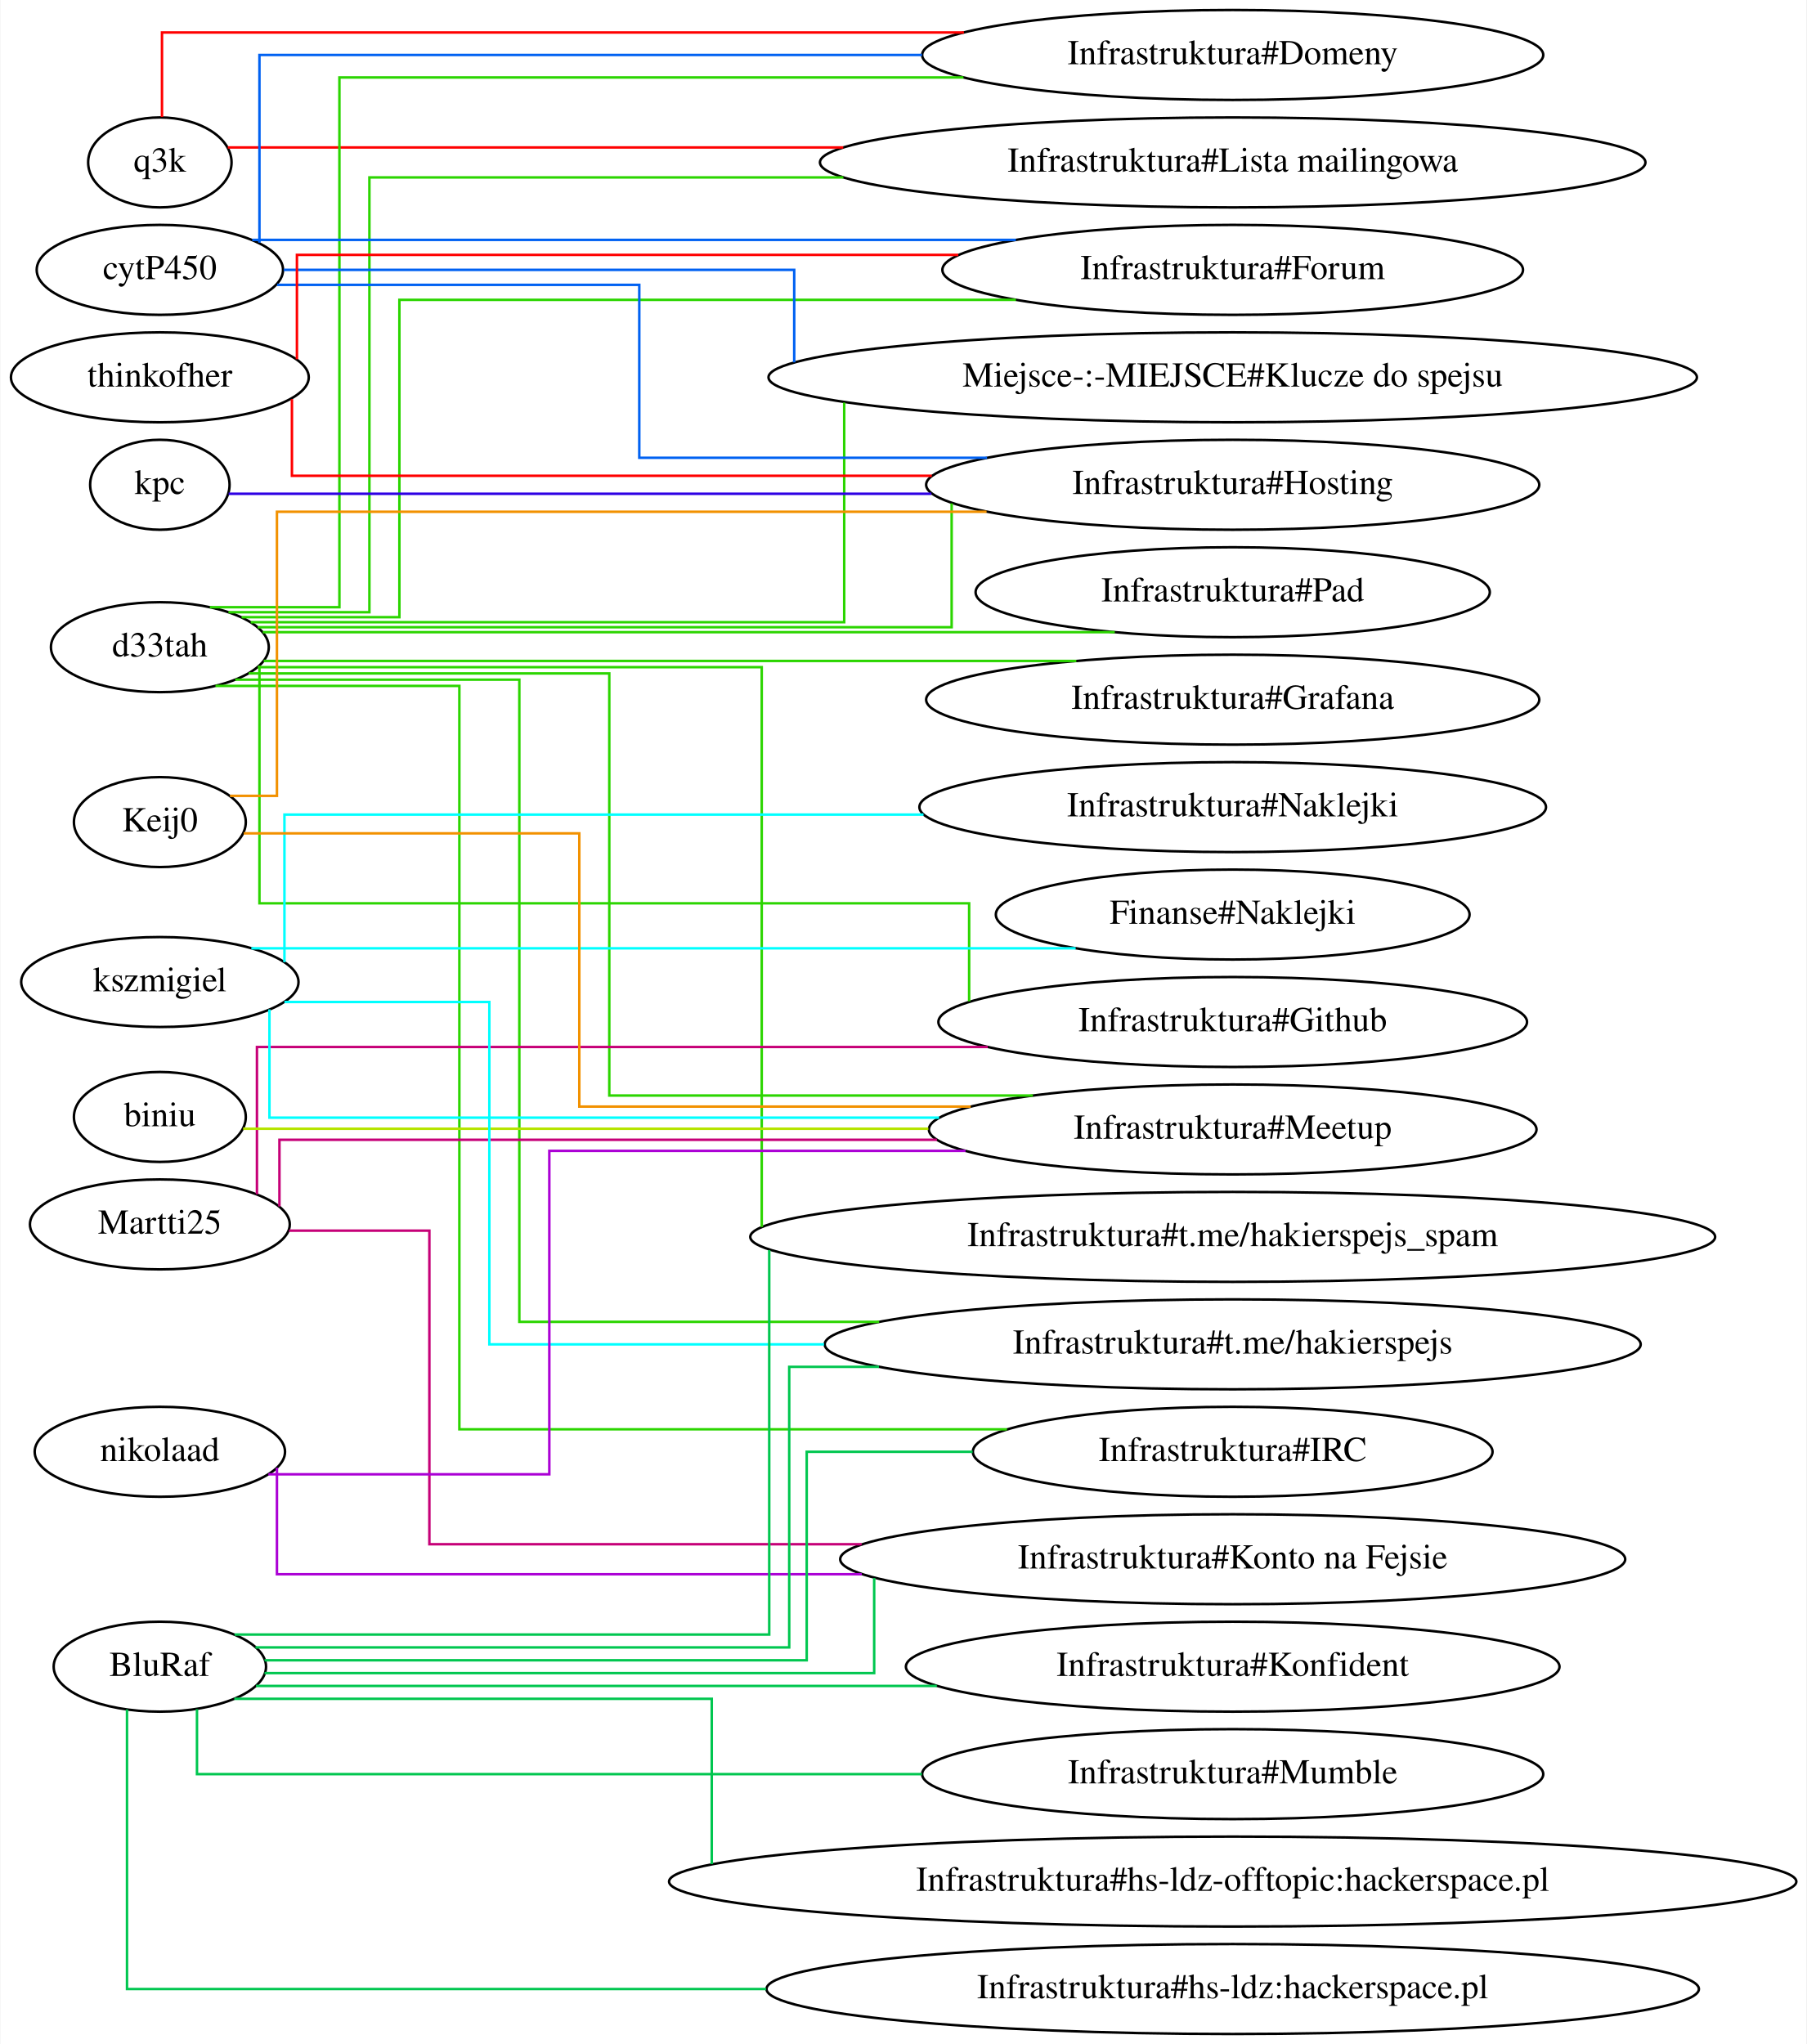
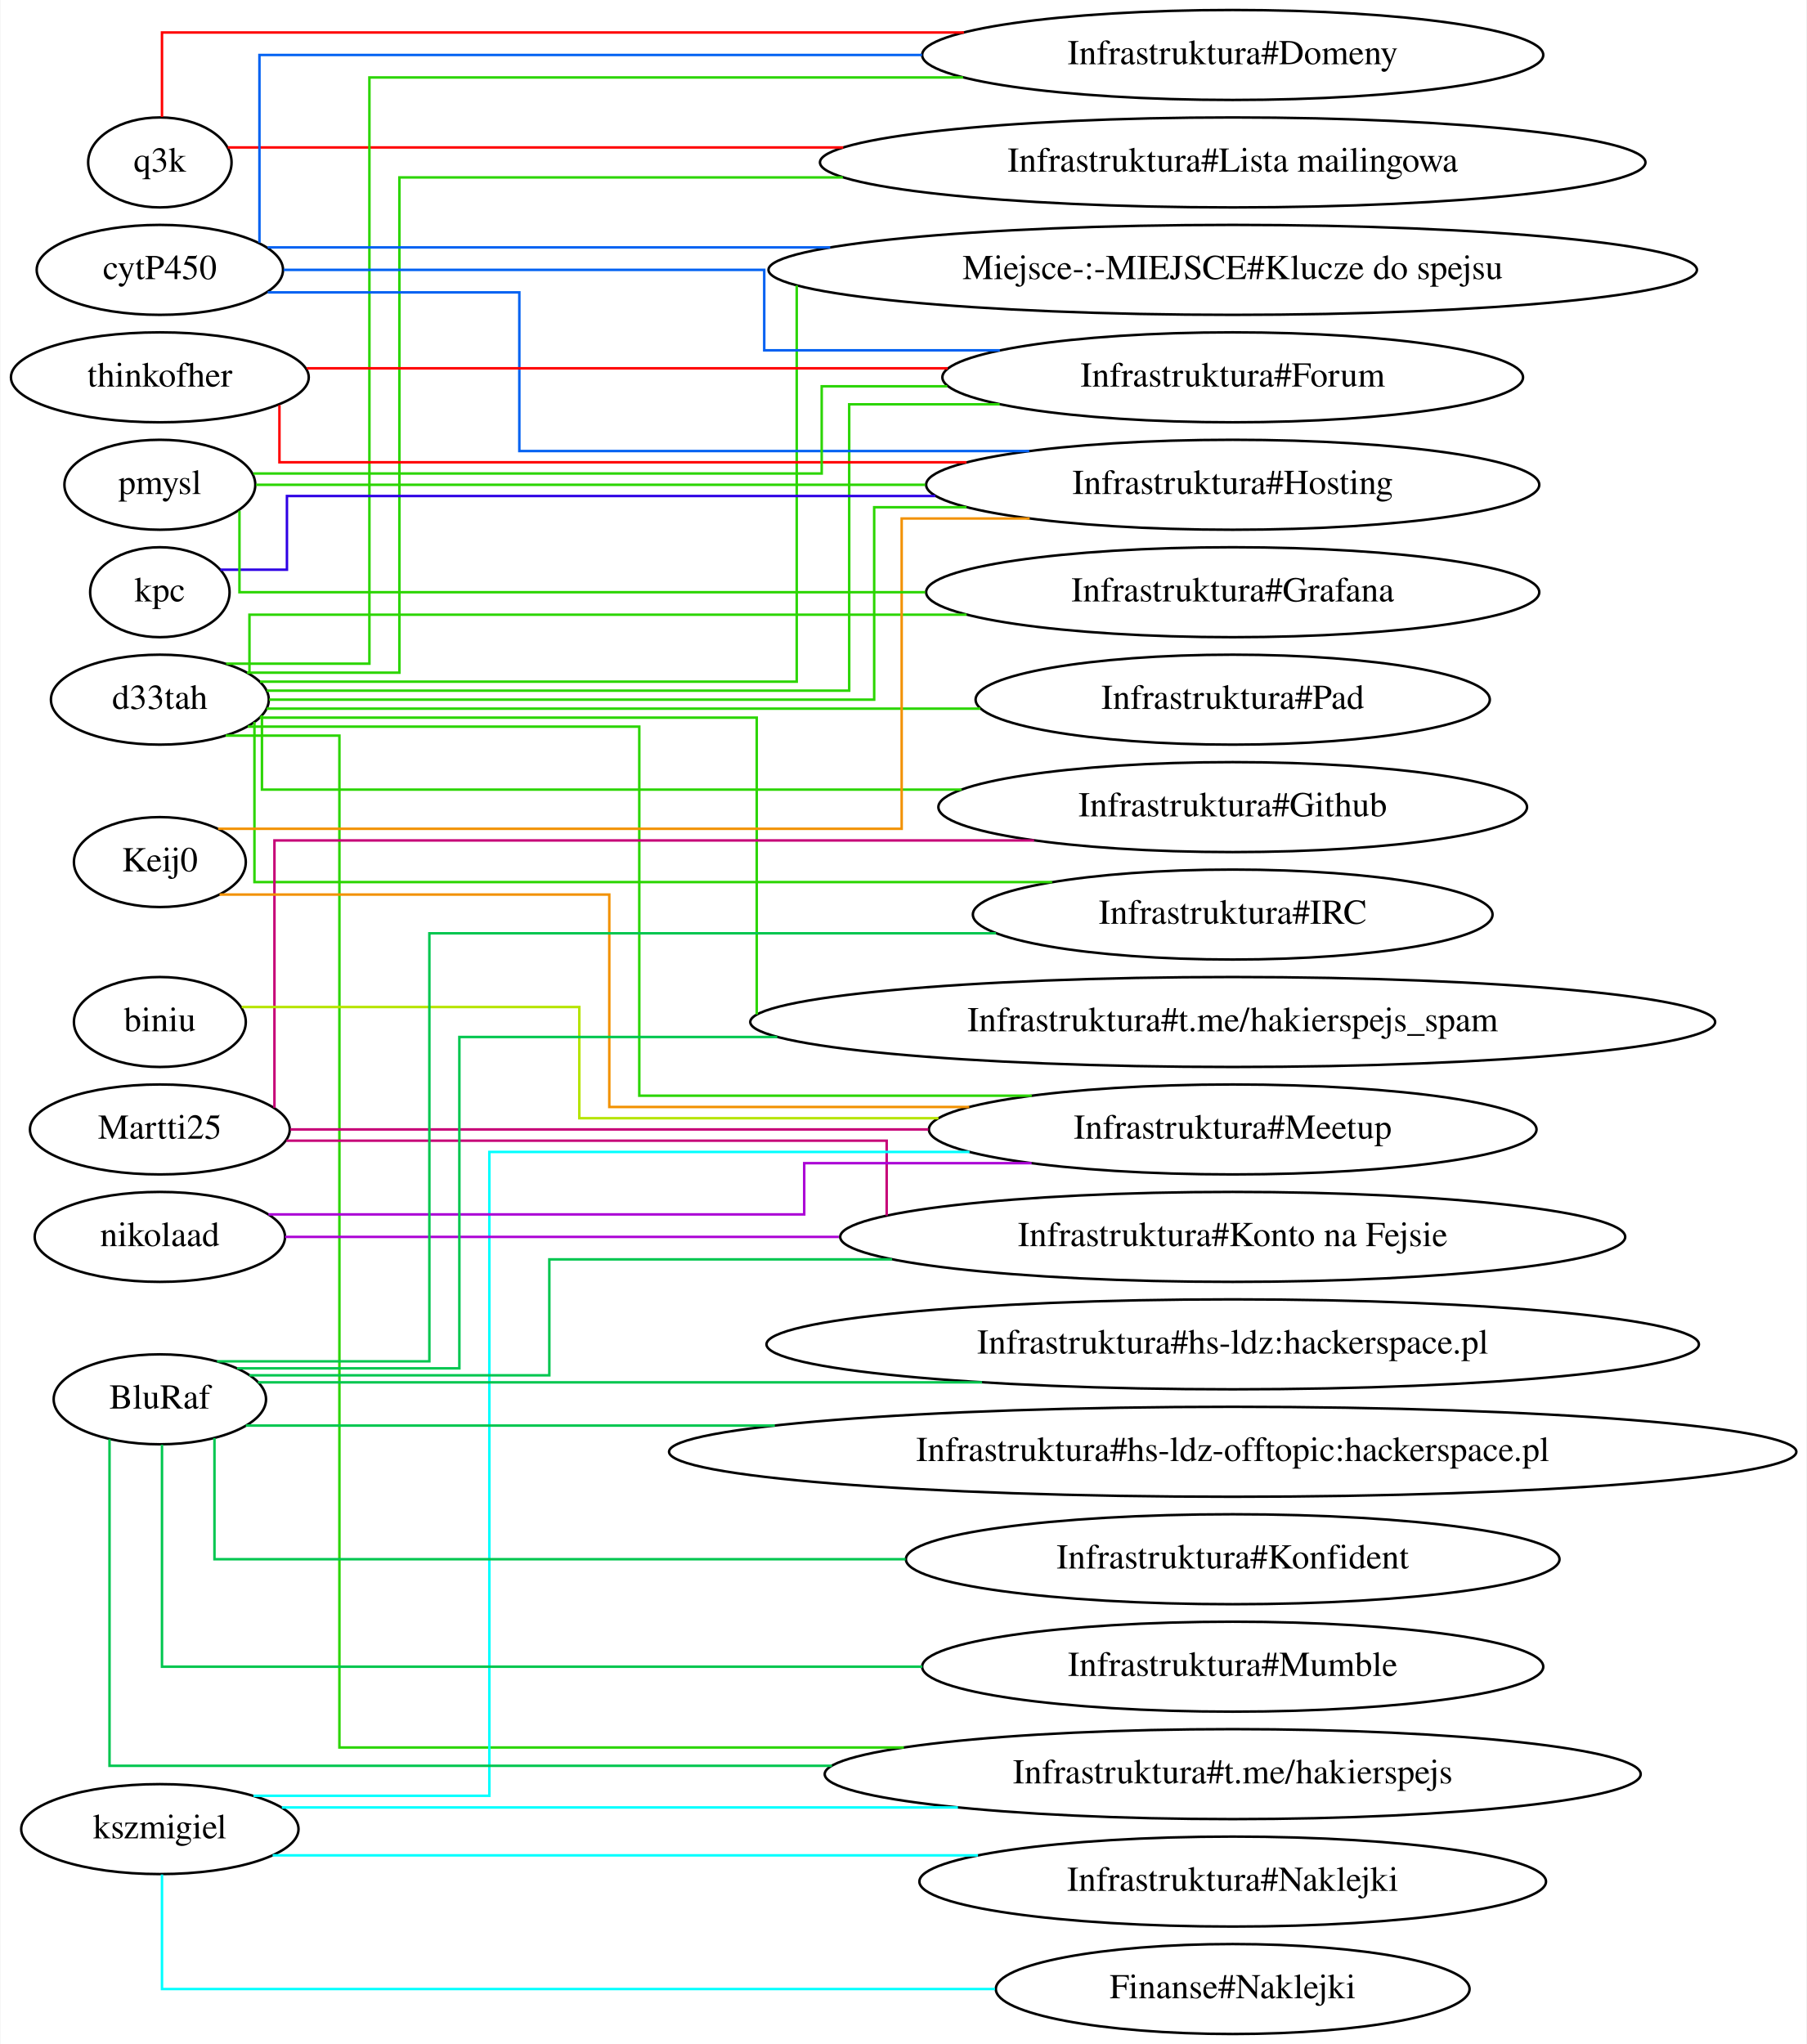
<svg xmlns="http://www.w3.org/2000/svg" width="723pt" height="818pt" viewBox="0.00 0.00 722.65 818.00">
  <g id="graph0" class="graph" transform="scale(1 1) rotate(0) translate(4 814)">
    <polygon fill="#ffffff" stroke="transparent" points="-4,4 -4,-814 718.649,-814 718.649,4 -4,4" />
    <g id="node1" class="node">
      <ellipse fill="none" stroke="#000000" cx="59.795" cy="-749" rx="28.695" ry="18" />
      <text text-anchor="middle" x="59.795" y="-745.3" font-family="Times,serif" font-size="14.00" fill="#000000">q3k</text>
    </g>
    <g id="node2" class="node">
+       <ellipse fill="none" stroke="#000000" cx="489.119" cy="-749" rx="165.171" ry="18" />
+       <text text-anchor="middle" x="489.119" y="-745.3" font-family="Times,serif" font-size="14.00" fill="#000000">Infrastruktura#Lista mailingowa</text>
+     </g>
+     <g id="edge1" class="edge">
+       <path fill="none" stroke="#ff0000" d="M86.977,-755C135.915,-755 242.234,-755 333.265,-755" />
+     </g>
+     <g id="node3" class="node">
      <ellipse fill="none" stroke="#000000" cx="489.119" cy="-792" rx="124.278" ry="18" />
      <text text-anchor="middle" x="489.119" y="-788.3" font-family="Times,serif" font-size="14.00" fill="#000000">Infrastruktura#Domeny</text>
    </g>
-     <g id="edge1" class="edge">
+     <g id="edge2" class="edge">
      <path fill="none" stroke="#ff0000" d="M60.649,-767.187C60.649,-782.182 60.649,-801 60.649,-801 60.649,-801 254.63,-801 381.551,-801" />
    </g>
-     <g id="node3" class="node">
-       <ellipse fill="none" stroke="#000000" cx="489.119" cy="-749" rx="165.171" ry="18" />
-       <text text-anchor="middle" x="489.119" y="-745.3" font-family="Times,serif" font-size="14.00" fill="#000000">Infrastruktura#Lista mailingowa</text>
-     </g>
-     <g id="edge2" class="edge">
-       <path fill="none" stroke="#ff0000" d="M86.977,-755C135.915,-755 242.234,-755 333.265,-755" />
-     </g>
    <g id="node4" class="node">
-       <ellipse fill="none" stroke="#000000" cx="59.795" cy="-555" rx="43.592" ry="18" />
-       <text text-anchor="middle" x="59.795" y="-551.3" font-family="Times,serif" font-size="14.00" fill="#000000">d33tah</text>
-     </g>
-     <g id="edge13" class="edge">
-       <path fill="none" stroke="#2bd500" d="M79.81,-571C101.071,-571 131.649,-571 131.649,-571 131.649,-571 131.649,-783 131.649,-783 131.649,-783 276.127,-783 381.382,-783" />
+       <ellipse fill="none" stroke="#000000" cx="59.795" cy="-534" rx="43.592" ry="18" />
+       <text text-anchor="middle" x="59.795" y="-530.3" font-family="Times,serif" font-size="14.00" fill="#000000">d33tah</text>
+     </g>
+     <g id="edge12" class="edge">
+       <path fill="none" stroke="#2bd500" d="M94.672,-544.8C122.079,-544.8 155.649,-544.8 155.649,-544.8 155.649,-544.8 155.649,-743 155.649,-743 155.649,-743 246.335,-743 333.124,-743" />
+     </g>
+     <g id="edge14" class="edge">
+       <path fill="none" stroke="#2bd500" d="M86.327,-548.4C110.894,-548.4 143.649,-548.4 143.649,-548.4 143.649,-548.4 143.649,-783 143.649,-783 143.649,-783 279.867,-783 381.232,-783" />
+     </g>
+     <g id="node5" class="node">
+       <ellipse fill="none" stroke="#000000" cx="489.119" cy="-362" rx="121.578" ry="18" />
+       <text text-anchor="middle" x="489.119" y="-358.3" font-family="Times,serif" font-size="14.00" fill="#000000">Infrastruktura#Meetup</text>
    </g>
    <g id="edge3" class="edge">
-       <path fill="none" stroke="#2bd500" d="M87.252,-569C111.707,-569 143.649,-569 143.649,-569 143.649,-569 143.649,-743 143.649,-743 143.649,-743 241.689,-743 333.313,-743" />
-     </g>
-     <g id="node5" class="node">
-       <ellipse fill="none" stroke="#000000" cx="489.119" cy="-276" rx="163.271" ry="18" />
-       <text text-anchor="middle" x="489.119" y="-272.3" font-family="Times,serif" font-size="14.00" fill="#000000">Infrastruktura#t.me/hakierspejs</text>
+       <path fill="none" stroke="#2bd500" d="M94.984,-523.2C150.371,-523.2 251.649,-523.2 251.649,-523.2 251.649,-523.2 251.649,-375.5 251.649,-375.5 251.649,-375.5 339.831,-375.5 408.723,-375.5" />
+     </g>
+     <g id="node6" class="node">
+       <ellipse fill="none" stroke="#000000" cx="489.119" cy="-448" rx="103.981" ry="18" />
+       <text text-anchor="middle" x="489.119" y="-444.3" font-family="Times,serif" font-size="14.00" fill="#000000">Infrastruktura#IRC</text>
    </g>
    <g id="edge4" class="edge">
-       <path fill="none" stroke="#2bd500" d="M89.951,-542C132.134,-542 203.649,-542 203.649,-542 203.649,-542 203.649,-285 203.649,-285 203.649,-285 275.856,-285 347.639,-285" />
-     </g>
-     <g id="node6" class="node">
-       <ellipse fill="none" stroke="#000000" cx="489.119" cy="-405" rx="117.779" ry="18" />
-       <text text-anchor="middle" x="489.119" y="-401.3" font-family="Times,serif" font-size="14.00" fill="#000000">Infrastruktura#Github</text>
+       <path fill="none" stroke="#2bd500" d="M97.649,-525.049C97.649,-505.556 97.649,-461 97.649,-461 97.649,-461 303.748,-461 416.861,-461" />
+     </g>
+     <g id="node7" class="node">
+       <ellipse fill="none" stroke="#000000" cx="489.119" cy="-405" rx="193.066" ry="18" />
+       <text text-anchor="middle" x="489.119" y="-401.3" font-family="Times,serif" font-size="14.00" fill="#000000">Infrastruktura#t.me/hakierspejs_spam</text>
    </g>
    <g id="edge5" class="edge">
-       <path fill="none" stroke="#2bd500" d="M99.649,-547.629C99.649,-524.126 99.649,-452.5 99.649,-452.5 99.649,-452.5 383.649,-452.5 383.649,-452.5 383.649,-452.5 383.649,-426.883 383.649,-413.274" />
-     </g>
-     <g id="node7" class="node">
-       <ellipse fill="none" stroke="#000000" cx="489.119" cy="-706" rx="116.18" ry="18" />
-       <text text-anchor="middle" x="489.119" y="-702.3" font-family="Times,serif" font-size="14.00" fill="#000000">Infrastruktura#Forum</text>
+       <path fill="none" stroke="#2bd500" d="M99.774,-526.8C167.77,-526.8 298.649,-526.8 298.649,-526.8 298.649,-526.8 298.649,-426.767 298.649,-408.011" />
+     </g>
+     <g id="node8" class="node">
+       <ellipse fill="none" stroke="#000000" cx="489.119" cy="-577" rx="122.678" ry="18" />
+       <text text-anchor="middle" x="489.119" y="-573.3" font-family="Times,serif" font-size="14.00" fill="#000000">Infrastruktura#Grafana</text>
    </g>
    <g id="edge6" class="edge">
-       <path fill="none" stroke="#2bd500" d="M92.514,-567C120.283,-567 155.649,-567 155.649,-567 155.649,-567 155.649,-694 155.649,-694 155.649,-694 303.569,-694 402.375,-694" />
-     </g>
-     <g id="node8" class="node">
-       <ellipse fill="none" stroke="#000000" cx="489.119" cy="-577" rx="102.882" ry="18" />
-       <text text-anchor="middle" x="489.119" y="-573.3" font-family="Times,serif" font-size="14.00" fill="#000000">Infrastruktura#Pad</text>
+       <path fill="none" stroke="#2bd500" d="M95.649,-544.386C95.649,-554.385 95.649,-568 95.649,-568 95.649,-568 266.113,-568 382.641,-568" />
+     </g>
+     <g id="node9" class="node">
+       <ellipse fill="none" stroke="#000000" cx="489.119" cy="-663" rx="116.18" ry="18" />
+       <text text-anchor="middle" x="489.119" y="-659.3" font-family="Times,serif" font-size="14.00" fill="#000000">Infrastruktura#Forum</text>
    </g>
    <g id="edge7" class="edge">
-       <path fill="none" stroke="#2bd500" d="M100.96,-561C181.028,-561 357.282,-561 441.928,-561" />
-     </g>
-     <g id="node9" class="node">
+       <path fill="none" stroke="#2bd500" d="M102.594,-537.6C180.077,-537.6 335.649,-537.6 335.649,-537.6 335.649,-537.6 335.649,-652.2 335.649,-652.2 335.649,-652.2 363.728,-652.2 395.864,-652.2" />
+     </g>
+     <g id="node10" class="node">
+       <ellipse fill="none" stroke="#000000" cx="489.119" cy="-491" rx="117.779" ry="18" />
+       <text text-anchor="middle" x="489.119" y="-487.3" font-family="Times,serif" font-size="14.00" fill="#000000">Infrastruktura#Github</text>
+     </g>
+     <g id="edge8" class="edge">
+       <path fill="none" stroke="#2bd500" d="M100.649,-527.729C100.649,-517.415 100.649,-498 100.649,-498 100.649,-498 265.716,-498 380.651,-498" />
+     </g>
+     <g id="node11" class="node">
      <ellipse fill="none" stroke="#000000" cx="489.119" cy="-620" rx="122.678" ry="18" />
      <text text-anchor="middle" x="489.119" y="-616.3" font-family="Times,serif" font-size="14.00" fill="#000000">Infrastruktura#Hosting</text>
    </g>
-     <g id="edge8" class="edge">
-       <path fill="none" stroke="#2bd500" d="M98.965,-563C183.74,-563 376.649,-563 376.649,-563 376.649,-563 376.649,-597.098 376.649,-612.548" />
-     </g>
-     <g id="node10" class="node">
-       <ellipse fill="none" stroke="#000000" cx="489.119" cy="-534" rx="122.678" ry="18" />
-       <text text-anchor="middle" x="489.119" y="-530.3" font-family="Times,serif" font-size="14.00" fill="#000000">Infrastruktura#Grafana</text>
-     </g>
    <g id="edge9" class="edge">
-       <path fill="none" stroke="#2bd500" d="M101.35,-549.5C177.002,-549.5 337.592,-549.5 426.543,-549.5" />
-     </g>
-     <g id="node11" class="node">
-       <ellipse fill="none" stroke="#000000" cx="489.119" cy="-233" rx="103.981" ry="18" />
-       <text text-anchor="middle" x="489.119" y="-229.3" font-family="Times,serif" font-size="14.00" fill="#000000">Infrastruktura#IRC</text>
+       <path fill="none" stroke="#2bd500" d="M103.521,-534C183.597,-534 345.649,-534 345.649,-534 345.649,-534 345.649,-611 345.649,-611 345.649,-611 361.466,-611 382.596,-611" />
+     </g>
+     <g id="node12" class="node">
+       <ellipse fill="none" stroke="#000000" cx="489.119" cy="-534" rx="102.882" ry="18" />
+       <text text-anchor="middle" x="489.119" y="-530.3" font-family="Times,serif" font-size="14.00" fill="#000000">Infrastruktura#Pad</text>
    </g>
    <g id="edge10" class="edge">
-       <path fill="none" stroke="#2bd500" d="M82.058,-539.5C116.719,-539.5 179.649,-539.5 179.649,-539.5 179.649,-539.5 179.649,-242 179.649,-242 179.649,-242 307.432,-242 398.776,-242" />
-     </g>
-     <g id="node12" class="node">
-       <ellipse fill="none" stroke="#000000" cx="489.119" cy="-362" rx="121.578" ry="18" />
-       <text text-anchor="middle" x="489.119" y="-358.3" font-family="Times,serif" font-size="14.00" fill="#000000">Infrastruktura#Meetup</text>
+       <path fill="none" stroke="#2bd500" d="M102.53,-530.4C168.597,-530.4 297.37,-530.4 388.093,-530.4" />
+     </g>
+     <g id="node13" class="node">
+       <ellipse fill="none" stroke="#000000" cx="489.119" cy="-104" rx="163.271" ry="18" />
+       <text text-anchor="middle" x="489.119" y="-100.3" font-family="Times,serif" font-size="14.00" fill="#000000">Infrastruktura#t.me/hakierspejs</text>
    </g>
    <g id="edge11" class="edge">
-       <path fill="none" stroke="#2bd500" d="M95.328,-544.5C147.743,-544.5 239.649,-544.5 239.649,-544.5 239.649,-544.5 239.649,-375.571 239.649,-375.571 239.649,-375.571 336.187,-375.571 409.156,-375.571" />
-     </g>
-     <g id="node13" class="node">
-       <ellipse fill="none" stroke="#000000" cx="489.119" cy="-663" rx="185.767" ry="18" />
-       <text text-anchor="middle" x="489.119" y="-659.3" font-family="Times,serif" font-size="14.00" fill="#000000">Miejsce-:-MIEJSCE#Klucze do spejsu</text>
-     </g>
-     <g id="edge12" class="edge">
-       <path fill="none" stroke="#2bd500" d="M96.16,-565C170.654,-565 333.649,-565 333.649,-565 333.649,-565 333.649,-627.843 333.649,-652.881" />
+       <path fill="none" stroke="#2bd500" d="M86.143,-519.6C106.65,-519.6 131.649,-519.6 131.649,-519.6 131.649,-519.6 131.649,-114.667 131.649,-114.667 131.649,-114.667 255.607,-114.667 357.534,-114.667" />
    </g>
    <g id="node14" class="node">
-       <ellipse fill="none" stroke="#000000" cx="489.119" cy="-319" rx="193.066" ry="18" />
-       <text text-anchor="middle" x="489.119" y="-315.3" font-family="Times,serif" font-size="14.00" fill="#000000">Infrastruktura#t.me/hakierspejs_spam</text>
-     </g>
-     <g id="edge14" class="edge">
-       <path fill="none" stroke="#2bd500" d="M99.028,-547C167.277,-547 300.649,-547 300.649,-547 300.649,-547 300.649,-353.233 300.649,-322.957" />
+       <ellipse fill="none" stroke="#000000" cx="489.119" cy="-706" rx="185.767" ry="18" />
+       <text text-anchor="middle" x="489.119" y="-702.3" font-family="Times,serif" font-size="14.00" fill="#000000">Miejsce-:-MIEJSCE#Klucze do spejsu</text>
+     </g>
+     <g id="edge13" class="edge">
+       <path fill="none" stroke="#2bd500" d="M99.896,-541.2C171.667,-541.2 314.649,-541.2 314.649,-541.2 314.649,-541.2 314.649,-669.638 314.649,-699.741" />
    </g>
    <g id="node15" class="node">
      <ellipse fill="none" stroke="#000000" cx="59.795" cy="-706" rx="49.291" ry="18" />
      <text text-anchor="middle" x="59.795" y="-702.3" font-family="Times,serif" font-size="14.00" fill="#000000">cytP450</text>
    </g>
+     <g id="edge18" class="edge">
+       <path fill="none" stroke="#0061f2" d="M99.649,-716.892C99.649,-740.033 99.649,-792 99.649,-792 99.649,-792 250.837,-792 364.818,-792" />
+     </g>
+     <g id="edge16" class="edge">
+       <path fill="none" stroke="#0061f2" d="M109.321,-706C180.079,-706 301.649,-706 301.649,-706 301.649,-706 301.649,-673.8 301.649,-673.8 301.649,-673.8 348.884,-673.8 395.934,-673.8" />
+     </g>
+     <g id="edge17" class="edge">
+       <path fill="none" stroke="#0061f2" d="M102.956,-697C145.329,-697 203.649,-697 203.649,-697 203.649,-697 203.649,-633.5 203.649,-633.5 203.649,-633.5 323.32,-633.5 407.697,-633.5" />
+     </g>
    <g id="edge15" class="edge">
-       <path fill="none" stroke="#0061f2" d="M99.649,-716.892C99.649,-740.033 99.649,-792 99.649,-792 99.649,-792 250.837,-792 364.818,-792" />
-     </g>
-     <g id="edge18" class="edge">
-       <path fill="none" stroke="#0061f2" d="M96.77,-718C164.196,-718 308.786,-718 402.353,-718" />
-     </g>
-     <g id="edge16" class="edge">
-       <path fill="none" stroke="#0061f2" d="M106.728,-700C163.526,-700 251.649,-700 251.649,-700 251.649,-700 251.649,-630.8 251.649,-630.8 251.649,-630.8 325.488,-630.8 390.817,-630.8" />
-     </g>
-     <g id="edge17" class="edge">
-       <path fill="none" stroke="#0061f2" d="M109.343,-706C183.219,-706 313.649,-706 313.649,-706 313.649,-706 313.649,-680.794 313.649,-668.979" />
+       <path fill="none" stroke="#0061f2" d="M102.926,-715C155.447,-715 247.173,-715 328.053,-715" />
    </g>
    <g id="node16" class="node">
-       <ellipse fill="none" stroke="#000000" cx="59.795" cy="-324" rx="51.991" ry="18" />
-       <text text-anchor="middle" x="59.795" y="-320.3" font-family="Times,serif" font-size="14.00" fill="#000000">Martti25</text>
+       <ellipse fill="none" stroke="#000000" cx="59.795" cy="-362" rx="51.991" ry="18" />
+       <text text-anchor="middle" x="59.795" y="-358.3" font-family="Times,serif" font-size="14.00" fill="#000000">Martti25</text>
+     </g>
+     <g id="edge20" class="edge">
+       <path fill="none" stroke="#c60077" d="M112.009,-362C175.027,-362 283.027,-362 367.341,-362" />
+     </g>
+     <g id="edge19" class="edge">
+       <path fill="none" stroke="#c60077" d="M105.649,-370.694C105.649,-397.593 105.649,-477.667 105.649,-477.667 105.649,-477.667 297.343,-477.667 409.664,-477.667" />
+     </g>
+     <g id="node17" class="node">
+       <ellipse fill="none" stroke="#000000" cx="489.119" cy="-319" rx="157.072" ry="18" />
+       <text text-anchor="middle" x="489.119" y="-315.3" font-family="Times,serif" font-size="14.00" fill="#000000">Infrastruktura#Konto na Fejsie</text>
    </g>
    <g id="edge21" class="edge">
-       <path fill="none" stroke="#c60077" d="M98.649,-336.044C98.649,-356.301 98.649,-395 98.649,-395 98.649,-395 275.427,-395 391.091,-395" />
-     </g>
-     <g id="edge20" class="edge">
-       <path fill="none" stroke="#c60077" d="M107.649,-331.18C107.649,-341.119 107.649,-357.857 107.649,-357.857 107.649,-357.857 258.764,-357.857 370.772,-357.857" />
-     </g>
-     <g id="node17" class="node">
-       <ellipse fill="none" stroke="#000000" cx="489.119" cy="-190" rx="157.072" ry="18" />
-       <text text-anchor="middle" x="489.119" y="-186.3" font-family="Times,serif" font-size="14.00" fill="#000000">Infrastruktura#Konto na Fejsie</text>
-     </g>
-     <g id="edge19" class="edge">
-       <path fill="none" stroke="#c60077" d="M111.511,-321.5C139.191,-321.5 167.649,-321.5 167.649,-321.5 167.649,-321.5 167.649,-196 167.649,-196 167.649,-196 256.386,-196 340.617,-196" />
+       <path fill="none" stroke="#c60077" d="M110.458,-357.5C193.79,-357.5 350.649,-357.5 350.649,-357.5 350.649,-357.5 350.649,-338.887 350.649,-327.544" />
    </g>
    <g id="node18" class="node">
-       <ellipse fill="none" stroke="#000000" cx="59.795" cy="-367" rx="34.394" ry="18" />
-       <text text-anchor="middle" x="59.795" y="-363.3" font-family="Times,serif" font-size="14.00" fill="#000000">biniu</text>
+       <ellipse fill="none" stroke="#000000" cx="59.795" cy="-405" rx="34.394" ry="18" />
+       <text text-anchor="middle" x="59.795" y="-401.3" font-family="Times,serif" font-size="14.00" fill="#000000">biniu</text>
    </g>
    <g id="edge22" class="edge">
-       <path fill="none" stroke="#b6e400" d="M93.126,-362.286C151.245,-362.286 273.851,-362.286 367.338,-362.286" />
+       <path fill="none" stroke="#b6e400" d="M92.557,-411C141.406,-411 227.649,-411 227.649,-411 227.649,-411 227.649,-366.5 227.649,-366.5 227.649,-366.5 301.987,-366.5 371.388,-366.5" />
    </g>
    <g id="node19" class="node">
-       <ellipse fill="none" stroke="#000000" cx="59.795" cy="-421" rx="55.491" ry="18" />
-       <text text-anchor="middle" x="59.795" y="-417.3" font-family="Times,serif" font-size="14.00" fill="#000000">kszmigiel</text>
+       <ellipse fill="none" stroke="#000000" cx="59.795" cy="-82" rx="55.491" ry="18" />
+       <text text-anchor="middle" x="59.795" y="-78.3" font-family="Times,serif" font-size="14.00" fill="#000000">kszmigiel</text>
+     </g>
+     <g id="edge25" class="edge">
+       <path fill="none" stroke="#00ffff" d="M97.226,-95.333C136.208,-95.333 191.649,-95.333 191.649,-95.333 191.649,-95.333 191.649,-353 191.649,-353 191.649,-353 298.251,-353 383.824,-353" />
    </g>
    <g id="edge23" class="edge">
-       <path fill="none" stroke="#00ffff" d="M109.643,-413C146.982,-413 191.649,-413 191.649,-413 191.649,-413 191.649,-276 191.649,-276 191.649,-276 256.468,-276 325.591,-276" />
+       <path fill="none" stroke="#00ffff" d="M108.626,-90.667C174.009,-90.667 291.874,-90.667 379.156,-90.667" />
+     </g>
+     <g id="node20" class="node">
+       <ellipse fill="none" stroke="#000000" cx="489.119" cy="-18" rx="94.783" ry="18" />
+       <text text-anchor="middle" x="489.119" y="-14.3" font-family="Times,serif" font-size="14.00" fill="#000000">Finanse#Naklejki</text>
    </g>
    <g id="edge24" class="edge">
-       <path fill="none" stroke="#00ffff" d="M103.649,-410.014C103.649,-394.152 103.649,-366.714 103.649,-366.714 103.649,-366.714 258.25,-366.714 371.634,-366.714" />
-     </g>
-     <g id="node20" class="node">
-       <ellipse fill="none" stroke="#000000" cx="489.119" cy="-491" rx="125.378" ry="18" />
-       <text text-anchor="middle" x="489.119" y="-487.3" font-family="Times,serif" font-size="14.00" fill="#000000">Infrastruktura#Naklejki</text>
-     </g>
-     <g id="edge25" class="edge">
-       <path fill="none" stroke="#00ffff" d="M109.649,-428.949C109.649,-446.697 109.649,-488 109.649,-488 109.649,-488 254.655,-488 365.392,-488" />
+       <path fill="none" stroke="#00ffff" d="M60.649,-63.831C60.649,-44.91 60.649,-18 60.649,-18 60.649,-18 267.797,-18 394.028,-18" />
    </g>
    <g id="node21" class="node">
-       <ellipse fill="none" stroke="#000000" cx="489.119" cy="-448" rx="94.783" ry="18" />
-       <text text-anchor="middle" x="489.119" y="-444.3" font-family="Times,serif" font-size="14.00" fill="#000000">Finanse#Naklejki</text>
+       <ellipse fill="none" stroke="#000000" cx="489.119" cy="-61" rx="125.378" ry="18" />
+       <text text-anchor="middle" x="489.119" y="-57.3" font-family="Times,serif" font-size="14.00" fill="#000000">Infrastruktura#Naklejki</text>
    </g>
    <g id="edge26" class="edge">
-       <path fill="none" stroke="#00ffff" d="M96.399,-434.5C169.703,-434.5 335.27,-434.5 426.272,-434.5" />
+       <path fill="none" stroke="#00ffff" d="M104.928,-71.5C171.452,-71.5 297.614,-71.5 387.199,-71.5" />
    </g>
    <g id="node22" class="node">
-       <ellipse fill="none" stroke="#000000" cx="59.795" cy="-233" rx="50.091" ry="18" />
-       <text text-anchor="middle" x="59.795" y="-229.3" font-family="Times,serif" font-size="14.00" fill="#000000">nikolaad</text>
+       <ellipse fill="none" stroke="#000000" cx="59.795" cy="-319" rx="50.091" ry="18" />
+       <text text-anchor="middle" x="59.795" y="-315.3" font-family="Times,serif" font-size="14.00" fill="#000000">nikolaad</text>
+     </g>
+     <g id="edge27" class="edge">
+       <path fill="none" stroke="#ab00d5" d="M103.245,-328C176.731,-328 317.649,-328 317.649,-328 317.649,-328 317.649,-348.5 317.649,-348.5 317.649,-348.5 364.106,-348.5 408.656,-348.5" />
    </g>
    <g id="edge28" class="edge">
-       <path fill="none" stroke="#ab00d5" d="M103.209,-224C149.325,-224 215.649,-224 215.649,-224 215.649,-224 215.649,-353.429 215.649,-353.429 215.649,-353.429 305.513,-353.429 382.214,-353.429" />
-     </g>
-     <g id="edge27" class="edge">
-       <path fill="none" stroke="#ab00d5" d="M106.649,-226.594C106.649,-213.312 106.649,-184 106.649,-184 106.649,-184 233.189,-184 340.699,-184" />
+       <path fill="none" stroke="#ab00d5" d="M109.884,-319C164.076,-319 253.241,-319 331.5,-319" />
    </g>
    <g id="node23" class="node">
-       <ellipse fill="none" stroke="#000000" cx="59.795" cy="-485" rx="34.394" ry="18" />
-       <text text-anchor="middle" x="59.795" y="-481.3" font-family="Times,serif" font-size="14.00" fill="#000000">Keij0</text>
+       <ellipse fill="none" stroke="#000000" cx="59.795" cy="-469" rx="34.394" ry="18" />
+       <text text-anchor="middle" x="59.795" y="-465.3" font-family="Times,serif" font-size="14.00" fill="#000000">Keij0</text>
    </g>
    <g id="edge29" class="edge">
-       <path fill="none" stroke="#f29100" d="M87.862,-495.5C97.841,-495.5 106.649,-495.5 106.649,-495.5 106.649,-495.5 106.649,-609.2 106.649,-609.2 106.649,-609.2 277.301,-609.2 390.624,-609.2" />
+       <path fill="none" stroke="#f29100" d="M83.678,-456C132.602,-456 239.649,-456 239.649,-456 239.649,-456 239.649,-371 239.649,-371 239.649,-371 315.597,-371 383.683,-371" />
    </g>
    <g id="edge30" class="edge">
-       <path fill="none" stroke="#f29100" d="M93.359,-480.5C142.343,-480.5 227.649,-480.5 227.649,-480.5 227.649,-480.5 227.649,-371.143 227.649,-371.143 227.649,-371.143 311.533,-371.143 384.276,-371.143" />
+       <path fill="none" stroke="#f29100" d="M83.088,-482.333C153.069,-482.333 356.649,-482.333 356.649,-482.333 356.649,-482.333 356.649,-606.5 356.649,-606.5 356.649,-606.5 380.445,-606.5 407.866,-606.5" />
    </g>
    <g id="node24" class="node">
-       <ellipse fill="none" stroke="#000000" cx="59.795" cy="-147" rx="42.494" ry="18" />
-       <text text-anchor="middle" x="59.795" y="-143.3" font-family="Times,serif" font-size="14.00" fill="#000000">BluRaf</text>
+       <ellipse fill="none" stroke="#000000" cx="59.795" cy="-254" rx="42.494" ry="18" />
+       <text text-anchor="middle" x="59.795" y="-250.3" font-family="Times,serif" font-size="14.00" fill="#000000">BluRaf</text>
+     </g>
+     <g id="edge34" class="edge">
+       <path fill="none" stroke="#00c64f" d="M82.668,-269.2C114.328,-269.2 167.649,-269.2 167.649,-269.2 167.649,-269.2 167.649,-440.5 167.649,-440.5 167.649,-440.5 299.581,-440.5 394.406,-440.5" />
+     </g>
+     <g id="edge35" class="edge">
+       <path fill="none" stroke="#00c64f" d="M90.66,-266.4C126.172,-266.4 179.649,-266.4 179.649,-266.4 179.649,-266.4 179.649,-399 179.649,-399 179.649,-399 239.68,-399 306.862,-399" />
+     </g>
+     <g id="edge38" class="edge">
+       <path fill="none" stroke="#00c64f" d="M39.649,-238.025C39.649,-200.012 39.649,-107.333 39.649,-107.333 39.649,-107.333 199.673,-107.333 328.754,-107.333" />
+     </g>
+     <g id="edge37" class="edge">
+       <path fill="none" stroke="#00c64f" d="M95.551,-263.6C141.565,-263.6 215.649,-263.6 215.649,-263.6 215.649,-263.6 215.649,-310 215.649,-310 215.649,-310 284.284,-310 352.785,-310" />
+     </g>
+     <g id="node25" class="node">
+       <ellipse fill="none" stroke="#000000" cx="489.119" cy="-190" rx="130.777" ry="18" />
+       <text text-anchor="middle" x="489.119" y="-186.3" font-family="Times,serif" font-size="14.00" fill="#000000">Infrastruktura#Konfident</text>
    </g>
    <g id="edge31" class="edge">
-       <path fill="none" stroke="#00c64f" d="M98.046,-154.714C168.502,-154.714 311.649,-154.714 311.649,-154.714 311.649,-154.714 311.649,-267 311.649,-267 311.649,-267 326.478,-267 347.563,-267" />
+       <path fill="none" stroke="#00c64f" d="M81.649,-238.507C81.649,-219.566 81.649,-190 81.649,-190 81.649,-190 239.081,-190 358.231,-190" />
+     </g>
+     <g id="node26" class="node">
+       <ellipse fill="none" stroke="#000000" cx="489.119" cy="-147" rx="124.278" ry="18" />
+       <text text-anchor="middle" x="489.119" y="-143.3" font-family="Times,serif" font-size="14.00" fill="#000000">Infrastruktura#Mumble</text>
+     </g>
+     <g id="edge32" class="edge">
+       <path fill="none" stroke="#00c64f" d="M60.649,-235.849C60.649,-205.321 60.649,-147 60.649,-147 60.649,-147 238.375,-147 364.9,-147" />
+     </g>
+     <g id="node27" class="node">
+       <ellipse fill="none" stroke="#000000" cx="489.119" cy="-276" rx="186.567" ry="18" />
+       <text text-anchor="middle" x="489.119" y="-272.3" font-family="Times,serif" font-size="14.00" fill="#000000">Infrastruktura#hs-ldz:hackerspace.pl</text>
    </g>
    <g id="edge33" class="edge">
-       <path fill="none" stroke="#00c64f" d="M101.672,-149.571C174.933,-149.571 318.649,-149.571 318.649,-149.571 318.649,-149.571 318.649,-233 318.649,-233 318.649,-233 349.554,-233 385.046,-233" />
-     </g>
-     <g id="edge37" class="edge">
-       <path fill="none" stroke="#00c64f" d="M89.696,-159.857C154.812,-159.857 303.649,-159.857 303.649,-159.857 303.649,-159.857 303.649,-286.091 303.649,-313.705" />
-     </g>
-     <g id="edge34" class="edge">
-       <path fill="none" stroke="#00c64f" d="M101.667,-144.429C181.065,-144.429 345.649,-144.429 345.649,-144.429 345.649,-144.429 345.649,-169.531 345.649,-182.475" />
-     </g>
-     <g id="node25" class="node">
-       <ellipse fill="none" stroke="#000000" cx="489.119" cy="-104" rx="124.278" ry="18" />
-       <text text-anchor="middle" x="489.119" y="-100.3" font-family="Times,serif" font-size="14.00" fill="#000000">Infrastruktura#Mumble</text>
-     </g>
-     <g id="edge32" class="edge">
-       <path fill="none" stroke="#00c64f" d="M74.649,-130.005C74.649,-117.986 74.649,-104 74.649,-104 74.649,-104 242.68,-104 364.765,-104" />
-     </g>
-     <g id="node26" class="node">
-       <ellipse fill="none" stroke="#000000" cx="489.119" cy="-61" rx="225.56" ry="18" />
-       <text text-anchor="middle" x="489.119" y="-57.3" font-family="Times,serif" font-size="14.00" fill="#000000">Infrastruktura#hs-ldz-offtopic:hackerspace.pl</text>
-     </g>
-     <g id="edge35" class="edge">
-       <path fill="none" stroke="#00c64f" d="M89.58,-134.143C149.864,-134.143 280.649,-134.143 280.649,-134.143 280.649,-134.143 280.649,-86.32 280.649,-68.013" />
-     </g>
-     <g id="node27" class="node">
-       <ellipse fill="none" stroke="#000000" cx="489.119" cy="-18" rx="186.567" ry="18" />
-       <text text-anchor="middle" x="489.119" y="-14.3" font-family="Times,serif" font-size="14.00" fill="#000000">Infrastruktura#hs-ldz:hackerspace.pl</text>
+       <path fill="none" stroke="#00c64f" d="M99.032,-260.8C164.134,-260.8 296.442,-260.8 388.829,-260.8" />
+     </g>
+     <g id="node28" class="node">
+       <ellipse fill="none" stroke="#000000" cx="489.119" cy="-233" rx="225.56" ry="18" />
+       <text text-anchor="middle" x="489.119" y="-229.3" font-family="Times,serif" font-size="14.00" fill="#000000">Infrastruktura#hs-ldz-offtopic:hackerspace.pl</text>
    </g>
    <g id="edge36" class="edge">
-       <path fill="none" stroke="#00c64f" d="M46.649,-129.87C46.649,-94.779 46.649,-18 46.649,-18 46.649,-18 181.592,-18 302.434,-18" />
-     </g>
-     <g id="node28" class="node">
-       <ellipse fill="none" stroke="#000000" cx="489.119" cy="-147" rx="130.777" ry="18" />
-       <text text-anchor="middle" x="489.119" y="-143.3" font-family="Times,serif" font-size="14.00" fill="#000000">Infrastruktura#Konfident</text>
-     </g>
-     <g id="edge38" class="edge">
-       <path fill="none" stroke="#00c64f" d="M98.272,-139.286C158.988,-139.286 279.49,-139.286 370.727,-139.286" />
+       <path fill="none" stroke="#00c64f" d="M94.202,-243.5C140.465,-243.5 226.147,-243.5 305.908,-243.5" />
    </g>
    <g id="node29" class="node">
-       <ellipse fill="none" stroke="#000000" cx="59.795" cy="-620" rx="27.895" ry="18" />
-       <text text-anchor="middle" x="59.795" y="-616.3" font-family="Times,serif" font-size="14.00" fill="#000000">kpc</text>
+       <ellipse fill="none" stroke="#000000" cx="59.795" cy="-577" rx="27.895" ry="18" />
+       <text text-anchor="middle" x="59.795" y="-573.3" font-family="Times,serif" font-size="14.00" fill="#000000">kpc</text>
    </g>
    <g id="edge39" class="edge">
-       <path fill="none" stroke="#2e00e4" d="M87.304,-616.4C142.918,-616.4 271.663,-616.4 368.539,-616.4" />
+       <path fill="none" stroke="#2e00e4" d="M84.031,-586C97.129,-586 110.649,-586 110.649,-586 110.649,-586 110.649,-615.5 110.649,-615.5 110.649,-615.5 259.183,-615.5 370.148,-615.5" />
    </g>
    <g id="node30" class="node">
      <ellipse fill="none" stroke="#000000" cx="59.795" cy="-663" rx="59.59" ry="18" />
      <text text-anchor="middle" x="59.795" y="-659.3" font-family="Times,serif" font-size="14.00" fill="#000000">thinkofher</text>
    </g>
+     <g id="edge40" class="edge">
+       <path fill="none" stroke="#ff0000" d="M118.59,-666.6C184.385,-666.6 292.566,-666.6 375.095,-666.6" />
+     </g>
    <g id="edge41" class="edge">
-       <path fill="none" stroke="#ff0000" d="M114.649,-670.23C114.649,-683.86 114.649,-712 114.649,-712 114.649,-712 268.801,-712 379.296,-712" />
-     </g>
-     <g id="edge40" class="edge">
-       <path fill="none" stroke="#ff0000" d="M112.649,-654.256C112.649,-642.648 112.649,-623.6 112.649,-623.6 112.649,-623.6 258.561,-623.6 368.708,-623.6" />
+       <path fill="none" stroke="#ff0000" d="M107.649,-651.867C107.649,-641.951 107.649,-629 107.649,-629 107.649,-629 269.742,-629 382.605,-629" />
+     </g>
+     <g id="node31" class="node">
+       <ellipse fill="none" stroke="#000000" cx="59.795" cy="-620" rx="38.194" ry="18" />
+       <text text-anchor="middle" x="59.795" y="-616.3" font-family="Times,serif" font-size="14.00" fill="#000000">pmysl</text>
+     </g>
+     <g id="edge42" class="edge">
+       <path fill="none" stroke="#2bd500" d="M91.649,-609.591C91.649,-596.865 91.649,-577 91.649,-577 91.649,-577 249.346,-577 366.079,-577" />
+     </g>
+     <g id="edge43" class="edge">
+       <path fill="none" stroke="#2bd500" d="M97.18,-624.5C170.188,-624.5 324.649,-624.5 324.649,-624.5 324.649,-624.5 324.649,-659.4 324.649,-659.4 324.649,-659.4 346.824,-659.4 374.889,-659.4" />
+     </g>
+     <g id="edge44" class="edge">
+       <path fill="none" stroke="#2bd500" d="M98.272,-620C157.959,-620 275.422,-620 366.063,-620" />
    </g>
  </g>
</svg>
